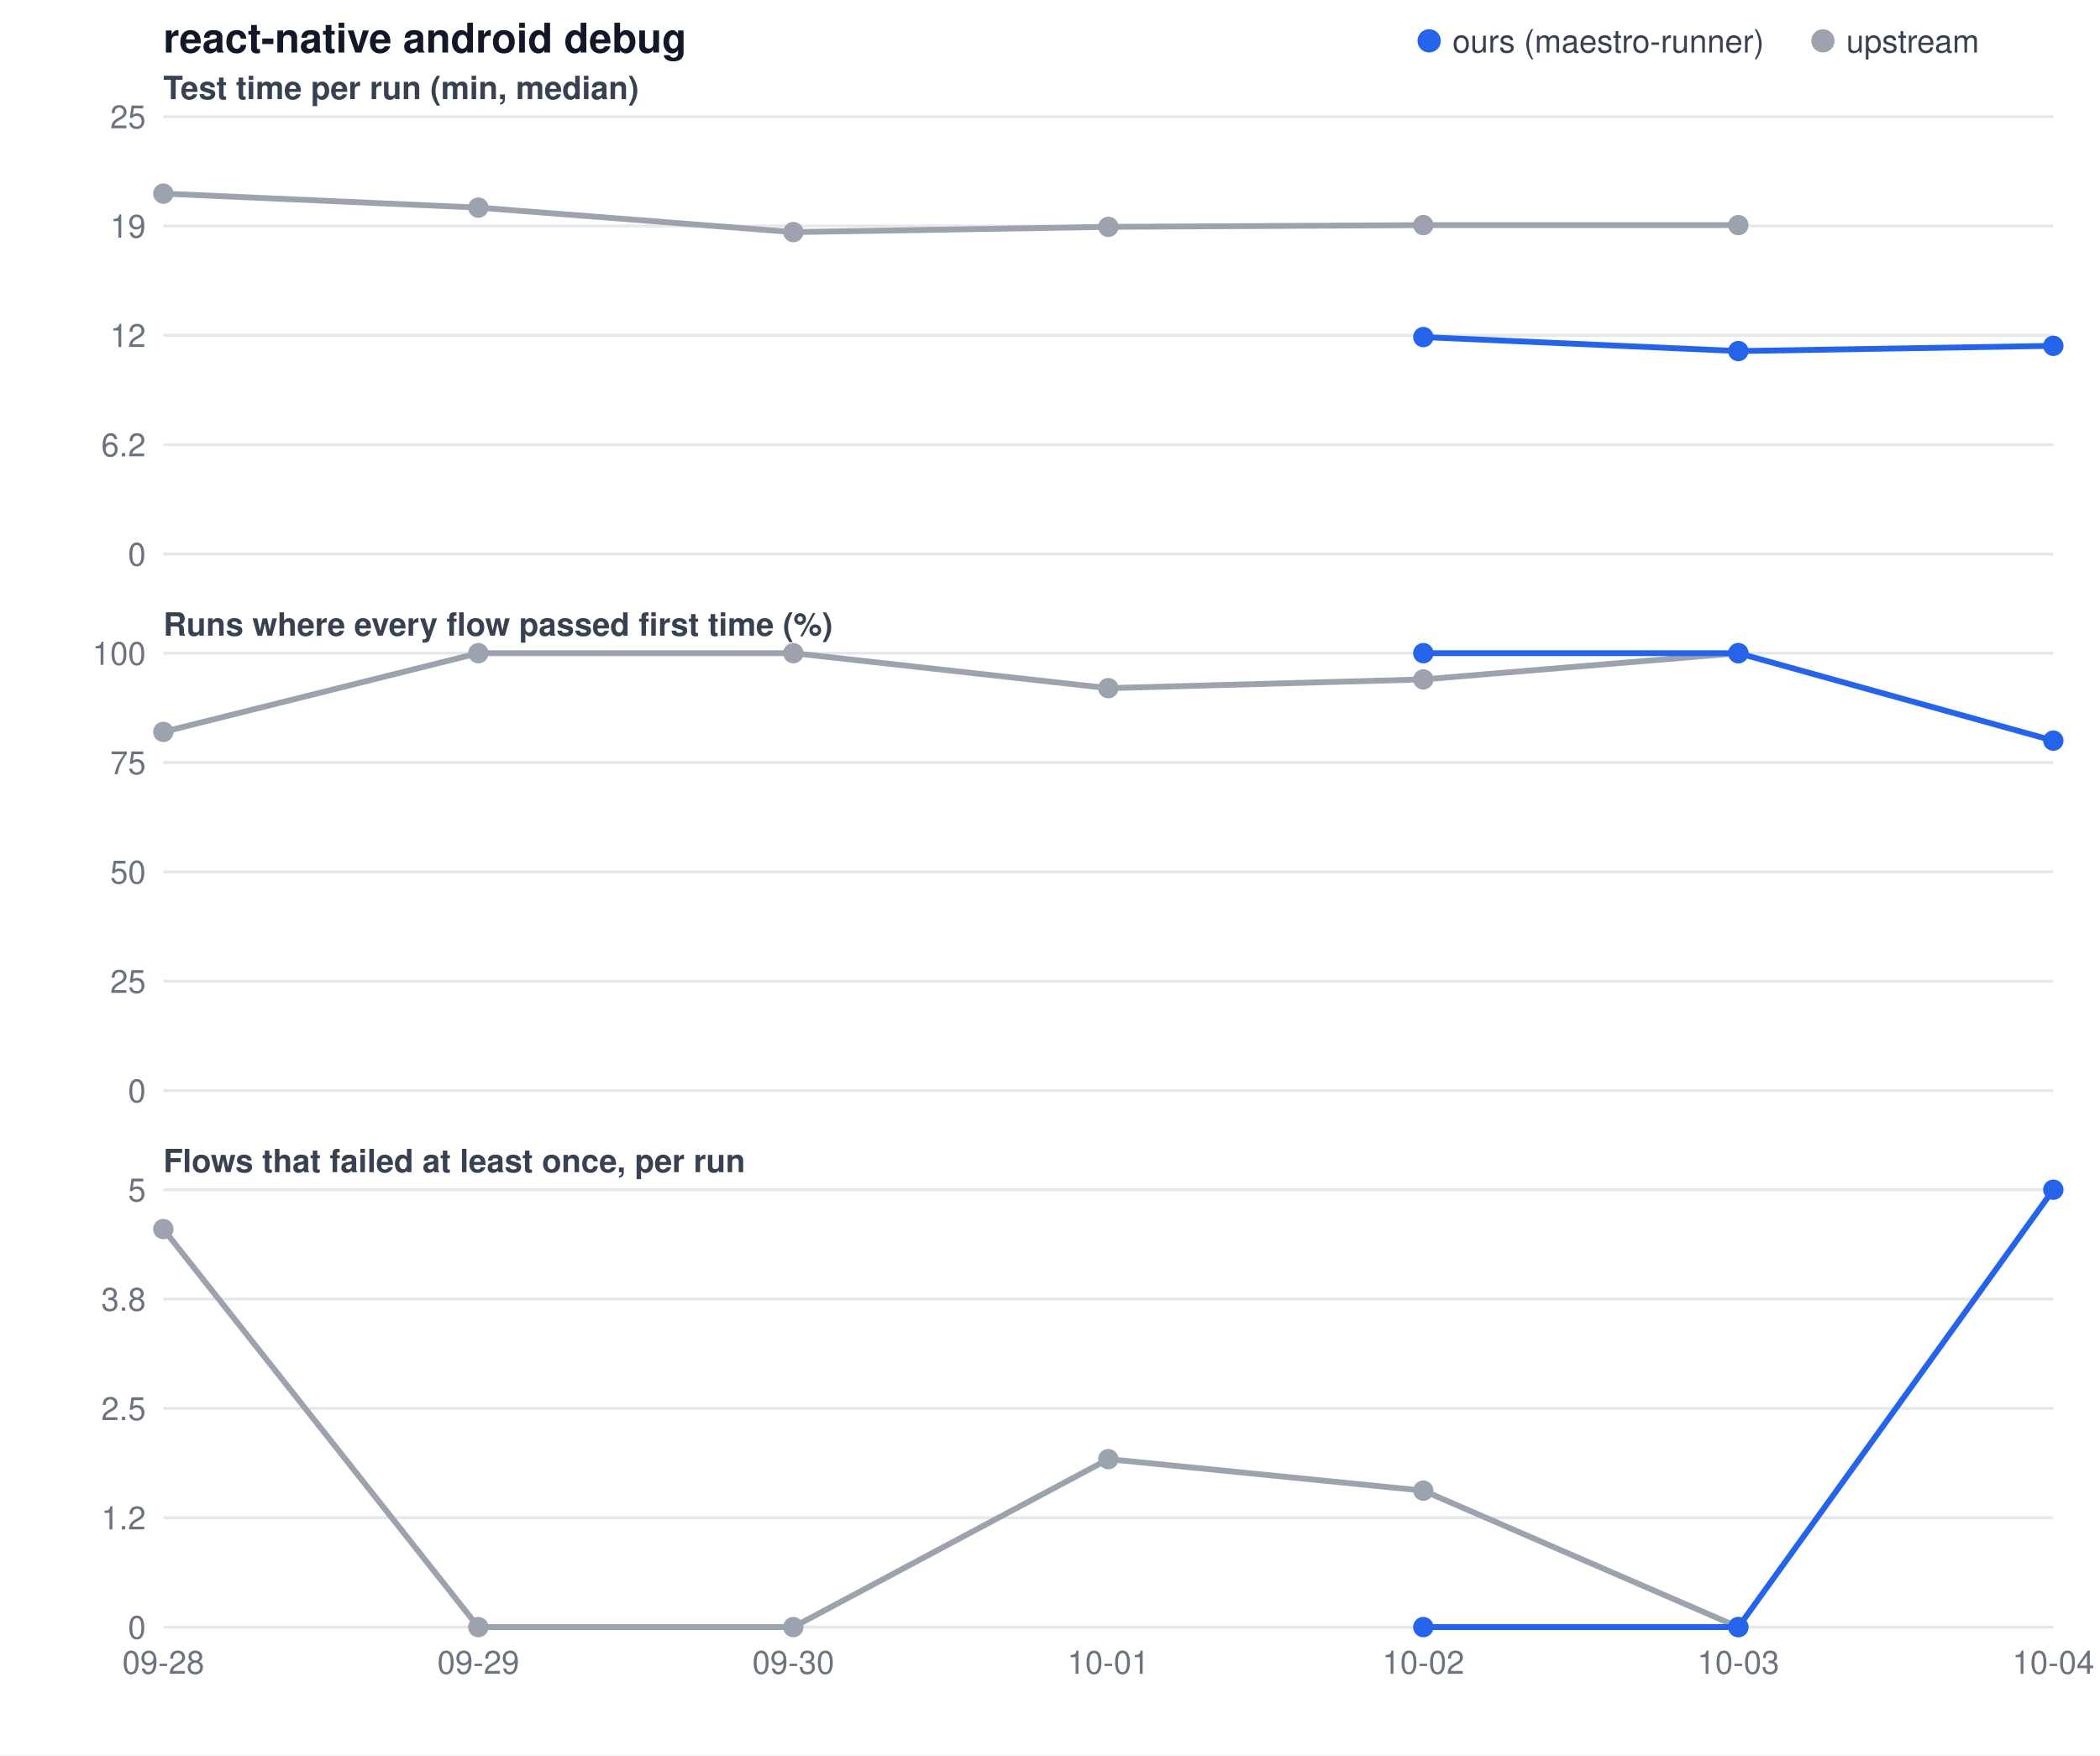
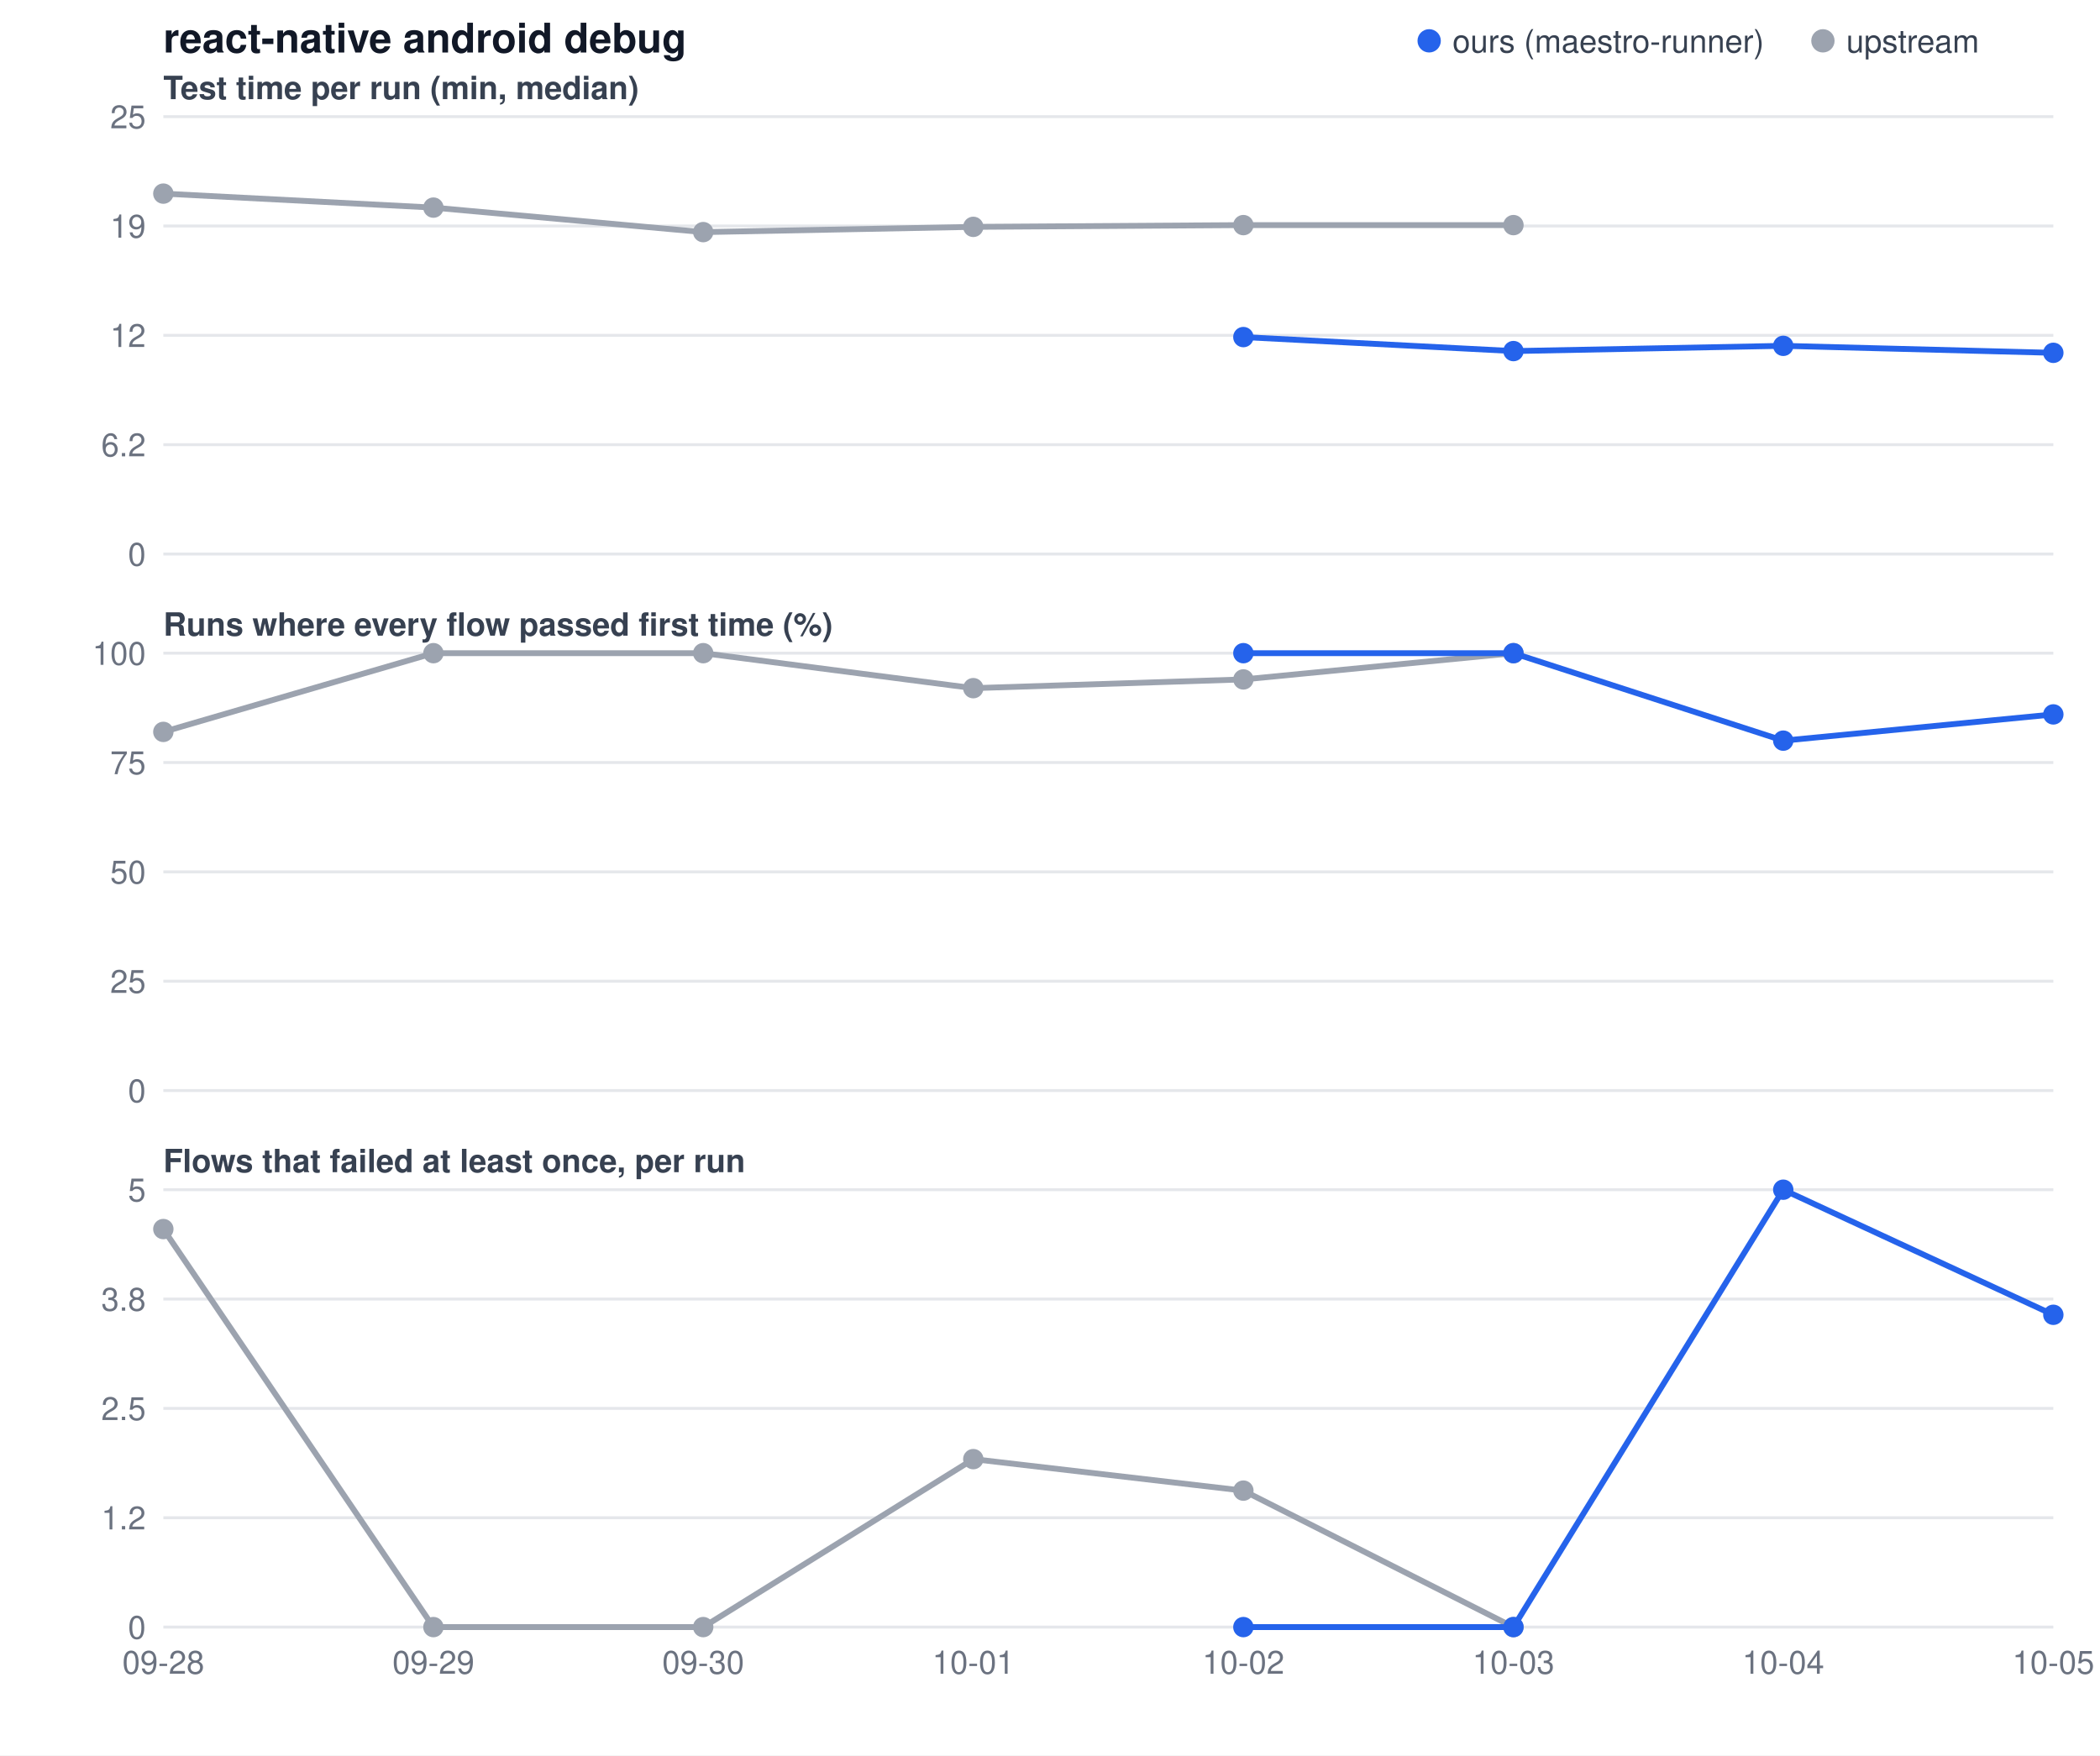
<svg xmlns="http://www.w3.org/2000/svg" width="720" height="602" font-family="-apple-system,Segoe UI,Helvetica,Arial,sans-serif" font-size="11">
  <rect width="100%" height="100%" fill="#ffffff" />
  <text x="56" y="18" font-size="14" font-weight="600" fill="#111827">react-native android debug</text>
  <circle cx="490" cy="14" r="4" fill="#2563eb" />
  <text x="498" y="18" fill="#374151">ours (maestro-runner)</text>
  <circle cx="625" cy="14" r="4" fill="#9ca3af" />
  <text x="633" y="18" fill="#374151">upstream</text>
  <text x="56" y="34" fill="#374151" font-weight="600">Test time per run (min, median)</text>
  <line x1="56" x2="704" y1="190.0" y2="190.0" stroke="#e5e7eb" />
  <text x="50" y="194.0" text-anchor="end" fill="#6b7280">0</text>
  <line x1="56" x2="704" y1="152.5" y2="152.5" stroke="#e5e7eb" />
  <text x="50" y="156.5" text-anchor="end" fill="#6b7280">6.2</text>
  <line x1="56" x2="704" y1="115.0" y2="115.0" stroke="#e5e7eb" />
  <text x="50" y="119.0" text-anchor="end" fill="#6b7280">12</text>
  <line x1="56" x2="704" y1="77.5" y2="77.5" stroke="#e5e7eb" />
  <text x="50" y="81.5" text-anchor="end" fill="#6b7280">19</text>
  <line x1="56" x2="704" y1="40.0" y2="40.0" stroke="#e5e7eb" />
  <text x="50" y="44.0" text-anchor="end" fill="#6b7280">25</text>
-   <polyline fill="none" stroke="#9ca3af" stroke-width="2" points="56.0,66.4 164.0,71.2 272.0,79.6 380.0,77.8 488.0,77.2 596.0,77.2" />
+   <polyline fill="none" stroke="#9ca3af" stroke-width="2" points="56.0,66.4 148.6,71.2 241.1,79.6 333.7,77.8 426.3,77.2 518.9,77.2" />
  <circle cx="56.0" cy="66.4" r="3.5" fill="#9ca3af" />
-   <circle cx="164.0" cy="71.2" r="3.5" fill="#9ca3af" />
-   <circle cx="272.0" cy="79.6" r="3.5" fill="#9ca3af" />
-   <circle cx="380.0" cy="77.8" r="3.5" fill="#9ca3af" />
-   <circle cx="488.0" cy="77.2" r="3.5" fill="#9ca3af" />
-   <circle cx="596.0" cy="77.2" r="3.5" fill="#9ca3af" />
-   <polyline fill="none" stroke="#2563eb" stroke-width="2" points="488.0,115.6 596.0,120.4 704.0,118.6" />
-   <circle cx="488.0" cy="115.6" r="3.5" fill="#2563eb" />
-   <circle cx="596.0" cy="120.4" r="3.5" fill="#2563eb" />
-   <circle cx="704.0" cy="118.6" r="3.5" fill="#2563eb" />
+   <circle cx="148.6" cy="71.2" r="3.5" fill="#9ca3af" />
+   <circle cx="241.1" cy="79.6" r="3.5" fill="#9ca3af" />
+   <circle cx="333.7" cy="77.8" r="3.5" fill="#9ca3af" />
+   <circle cx="426.3" cy="77.2" r="3.5" fill="#9ca3af" />
+   <circle cx="518.9" cy="77.2" r="3.5" fill="#9ca3af" />
+   <polyline fill="none" stroke="#2563eb" stroke-width="2" points="426.3,115.6 518.9,120.4 611.4,118.6 704.0,121.0" />
+   <circle cx="426.3" cy="115.6" r="3.5" fill="#2563eb" />
+   <circle cx="518.9" cy="120.4" r="3.5" fill="#2563eb" />
+   <circle cx="611.4" cy="118.6" r="3.5" fill="#2563eb" />
+   <circle cx="704.0" cy="121.0" r="3.5" fill="#2563eb" />
  <text x="56" y="218" fill="#374151" font-weight="600">Runs where every flow passed first time (%)</text>
  <line x1="56" x2="704" y1="374.0" y2="374.0" stroke="#e5e7eb" />
  <text x="50" y="378.0" text-anchor="end" fill="#6b7280">0</text>
  <line x1="56" x2="704" y1="336.5" y2="336.5" stroke="#e5e7eb" />
  <text x="50" y="340.5" text-anchor="end" fill="#6b7280">25</text>
  <line x1="56" x2="704" y1="299.0" y2="299.0" stroke="#e5e7eb" />
  <text x="50" y="303.0" text-anchor="end" fill="#6b7280">50</text>
  <line x1="56" x2="704" y1="261.5" y2="261.5" stroke="#e5e7eb" />
  <text x="50" y="265.5" text-anchor="end" fill="#6b7280">75</text>
  <line x1="56" x2="704" y1="224.0" y2="224.0" stroke="#e5e7eb" />
  <text x="50" y="228.0" text-anchor="end" fill="#6b7280">100</text>
-   <polyline fill="none" stroke="#9ca3af" stroke-width="2" points="56.0,251.0 164.0,224.0 272.0,224.0 380.0,236.0 488.0,233.0 596.0,224.0" />
+   <polyline fill="none" stroke="#9ca3af" stroke-width="2" points="56.0,251.0 148.6,224.0 241.1,224.0 333.7,236.0 426.3,233.0 518.9,224.0" />
  <circle cx="56.0" cy="251.0" r="3.5" fill="#9ca3af" />
-   <circle cx="164.0" cy="224.0" r="3.5" fill="#9ca3af" />
-   <circle cx="272.0" cy="224.0" r="3.5" fill="#9ca3af" />
-   <circle cx="380.0" cy="236.0" r="3.5" fill="#9ca3af" />
-   <circle cx="488.0" cy="233.0" r="3.5" fill="#9ca3af" />
-   <circle cx="596.0" cy="224.0" r="3.5" fill="#9ca3af" />
-   <polyline fill="none" stroke="#2563eb" stroke-width="2" points="488.0,224.0 596.0,224.0 704.0,254.0" />
-   <circle cx="488.0" cy="224.0" r="3.5" fill="#2563eb" />
-   <circle cx="596.0" cy="224.0" r="3.5" fill="#2563eb" />
-   <circle cx="704.0" cy="254.0" r="3.5" fill="#2563eb" />
+   <circle cx="148.6" cy="224.0" r="3.5" fill="#9ca3af" />
+   <circle cx="241.1" cy="224.0" r="3.5" fill="#9ca3af" />
+   <circle cx="333.7" cy="236.0" r="3.5" fill="#9ca3af" />
+   <circle cx="426.3" cy="233.0" r="3.5" fill="#9ca3af" />
+   <circle cx="518.9" cy="224.0" r="3.5" fill="#9ca3af" />
+   <polyline fill="none" stroke="#2563eb" stroke-width="2" points="426.3,224.0 518.9,224.0 611.4,254.0 704.0,245.0" />
+   <circle cx="426.3" cy="224.0" r="3.5" fill="#2563eb" />
+   <circle cx="518.9" cy="224.0" r="3.5" fill="#2563eb" />
+   <circle cx="611.4" cy="254.0" r="3.5" fill="#2563eb" />
+   <circle cx="704.0" cy="245.0" r="3.5" fill="#2563eb" />
  <text x="56" y="402" fill="#374151" font-weight="600">Flows that failed at least once, per run</text>
  <line x1="56" x2="704" y1="558.0" y2="558.0" stroke="#e5e7eb" />
  <text x="50" y="562.0" text-anchor="end" fill="#6b7280">0</text>
  <line x1="56" x2="704" y1="520.5" y2="520.5" stroke="#e5e7eb" />
  <text x="50" y="524.5" text-anchor="end" fill="#6b7280">1.2</text>
  <line x1="56" x2="704" y1="483.0" y2="483.0" stroke="#e5e7eb" />
  <text x="50" y="487.0" text-anchor="end" fill="#6b7280">2.5</text>
  <line x1="56" x2="704" y1="445.5" y2="445.5" stroke="#e5e7eb" />
  <text x="50" y="449.5" text-anchor="end" fill="#6b7280">3.8</text>
  <line x1="56" x2="704" y1="408.0" y2="408.0" stroke="#e5e7eb" />
  <text x="50" y="412.0" text-anchor="end" fill="#6b7280">5</text>
-   <polyline fill="none" stroke="#9ca3af" stroke-width="2" points="56.0,421.5 164.0,558.0 272.0,558.0 380.0,500.4 488.0,511.2 596.0,558.0" />
+   <polyline fill="none" stroke="#9ca3af" stroke-width="2" points="56.0,421.5 148.6,558.0 241.1,558.0 333.7,500.4 426.3,511.2 518.9,558.0" />
  <circle cx="56.0" cy="421.5" r="3.5" fill="#9ca3af" />
-   <circle cx="164.0" cy="558.0" r="3.5" fill="#9ca3af" />
-   <circle cx="272.0" cy="558.0" r="3.5" fill="#9ca3af" />
-   <circle cx="380.0" cy="500.4" r="3.5" fill="#9ca3af" />
-   <circle cx="488.0" cy="511.2" r="3.5" fill="#9ca3af" />
-   <circle cx="596.0" cy="558.0" r="3.5" fill="#9ca3af" />
-   <polyline fill="none" stroke="#2563eb" stroke-width="2" points="488.0,558.0 596.0,558.0 704.0,408.0" />
-   <circle cx="488.0" cy="558.0" r="3.5" fill="#2563eb" />
-   <circle cx="596.0" cy="558.0" r="3.5" fill="#2563eb" />
-   <circle cx="704.0" cy="408.0" r="3.5" fill="#2563eb" />
+   <circle cx="148.6" cy="558.0" r="3.5" fill="#9ca3af" />
+   <circle cx="241.1" cy="558.0" r="3.5" fill="#9ca3af" />
+   <circle cx="333.7" cy="500.4" r="3.5" fill="#9ca3af" />
+   <circle cx="426.3" cy="511.2" r="3.5" fill="#9ca3af" />
+   <circle cx="518.9" cy="558.0" r="3.5" fill="#9ca3af" />
+   <polyline fill="none" stroke="#2563eb" stroke-width="2" points="426.3,558.0 518.9,558.0 611.4,408.0 704.0,450.9" />
+   <circle cx="426.3" cy="558.0" r="3.5" fill="#2563eb" />
+   <circle cx="518.9" cy="558.0" r="3.5" fill="#2563eb" />
+   <circle cx="611.4" cy="408.0" r="3.5" fill="#2563eb" />
+   <circle cx="704.0" cy="450.9" r="3.5" fill="#2563eb" />
  <text x="56.0" y="574" text-anchor="middle" fill="#6b7280">09-28</text>
-   <text x="164.0" y="574" text-anchor="middle" fill="#6b7280">09-29</text>
-   <text x="272.0" y="574" text-anchor="middle" fill="#6b7280">09-30</text>
-   <text x="380.0" y="574" text-anchor="middle" fill="#6b7280">10-01</text>
-   <text x="488.0" y="574" text-anchor="middle" fill="#6b7280">10-02</text>
-   <text x="596.0" y="574" text-anchor="middle" fill="#6b7280">10-03</text>
-   <text x="704.0" y="574" text-anchor="middle" fill="#6b7280">10-04</text>
+   <text x="148.6" y="574" text-anchor="middle" fill="#6b7280">09-29</text>
+   <text x="241.1" y="574" text-anchor="middle" fill="#6b7280">09-30</text>
+   <text x="333.7" y="574" text-anchor="middle" fill="#6b7280">10-01</text>
+   <text x="426.3" y="574" text-anchor="middle" fill="#6b7280">10-02</text>
+   <text x="518.9" y="574" text-anchor="middle" fill="#6b7280">10-03</text>
+   <text x="611.4" y="574" text-anchor="middle" fill="#6b7280">10-04</text>
+   <text x="704.0" y="574" text-anchor="middle" fill="#6b7280">10-05</text>
</svg>
